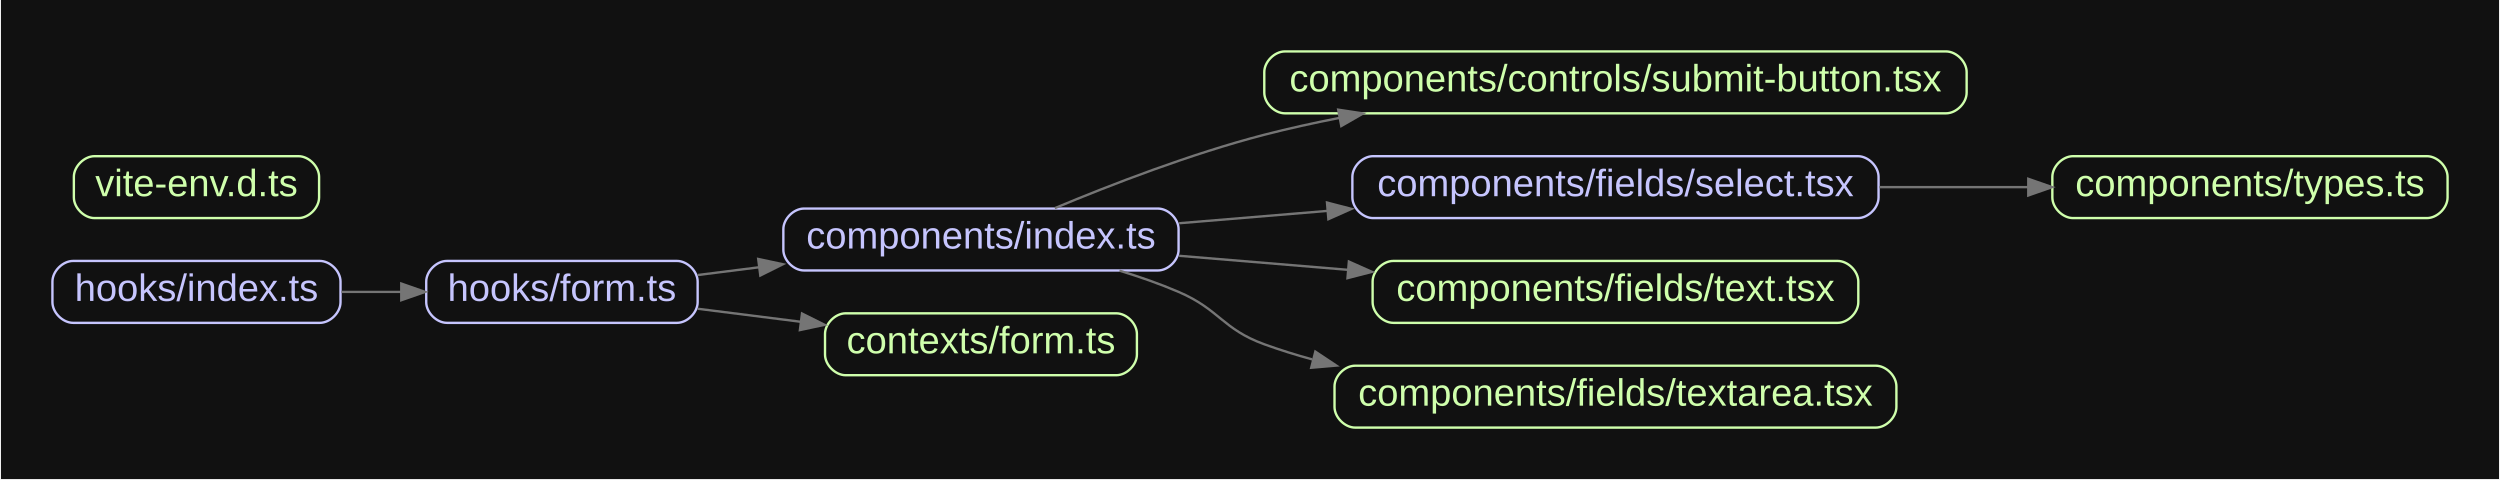
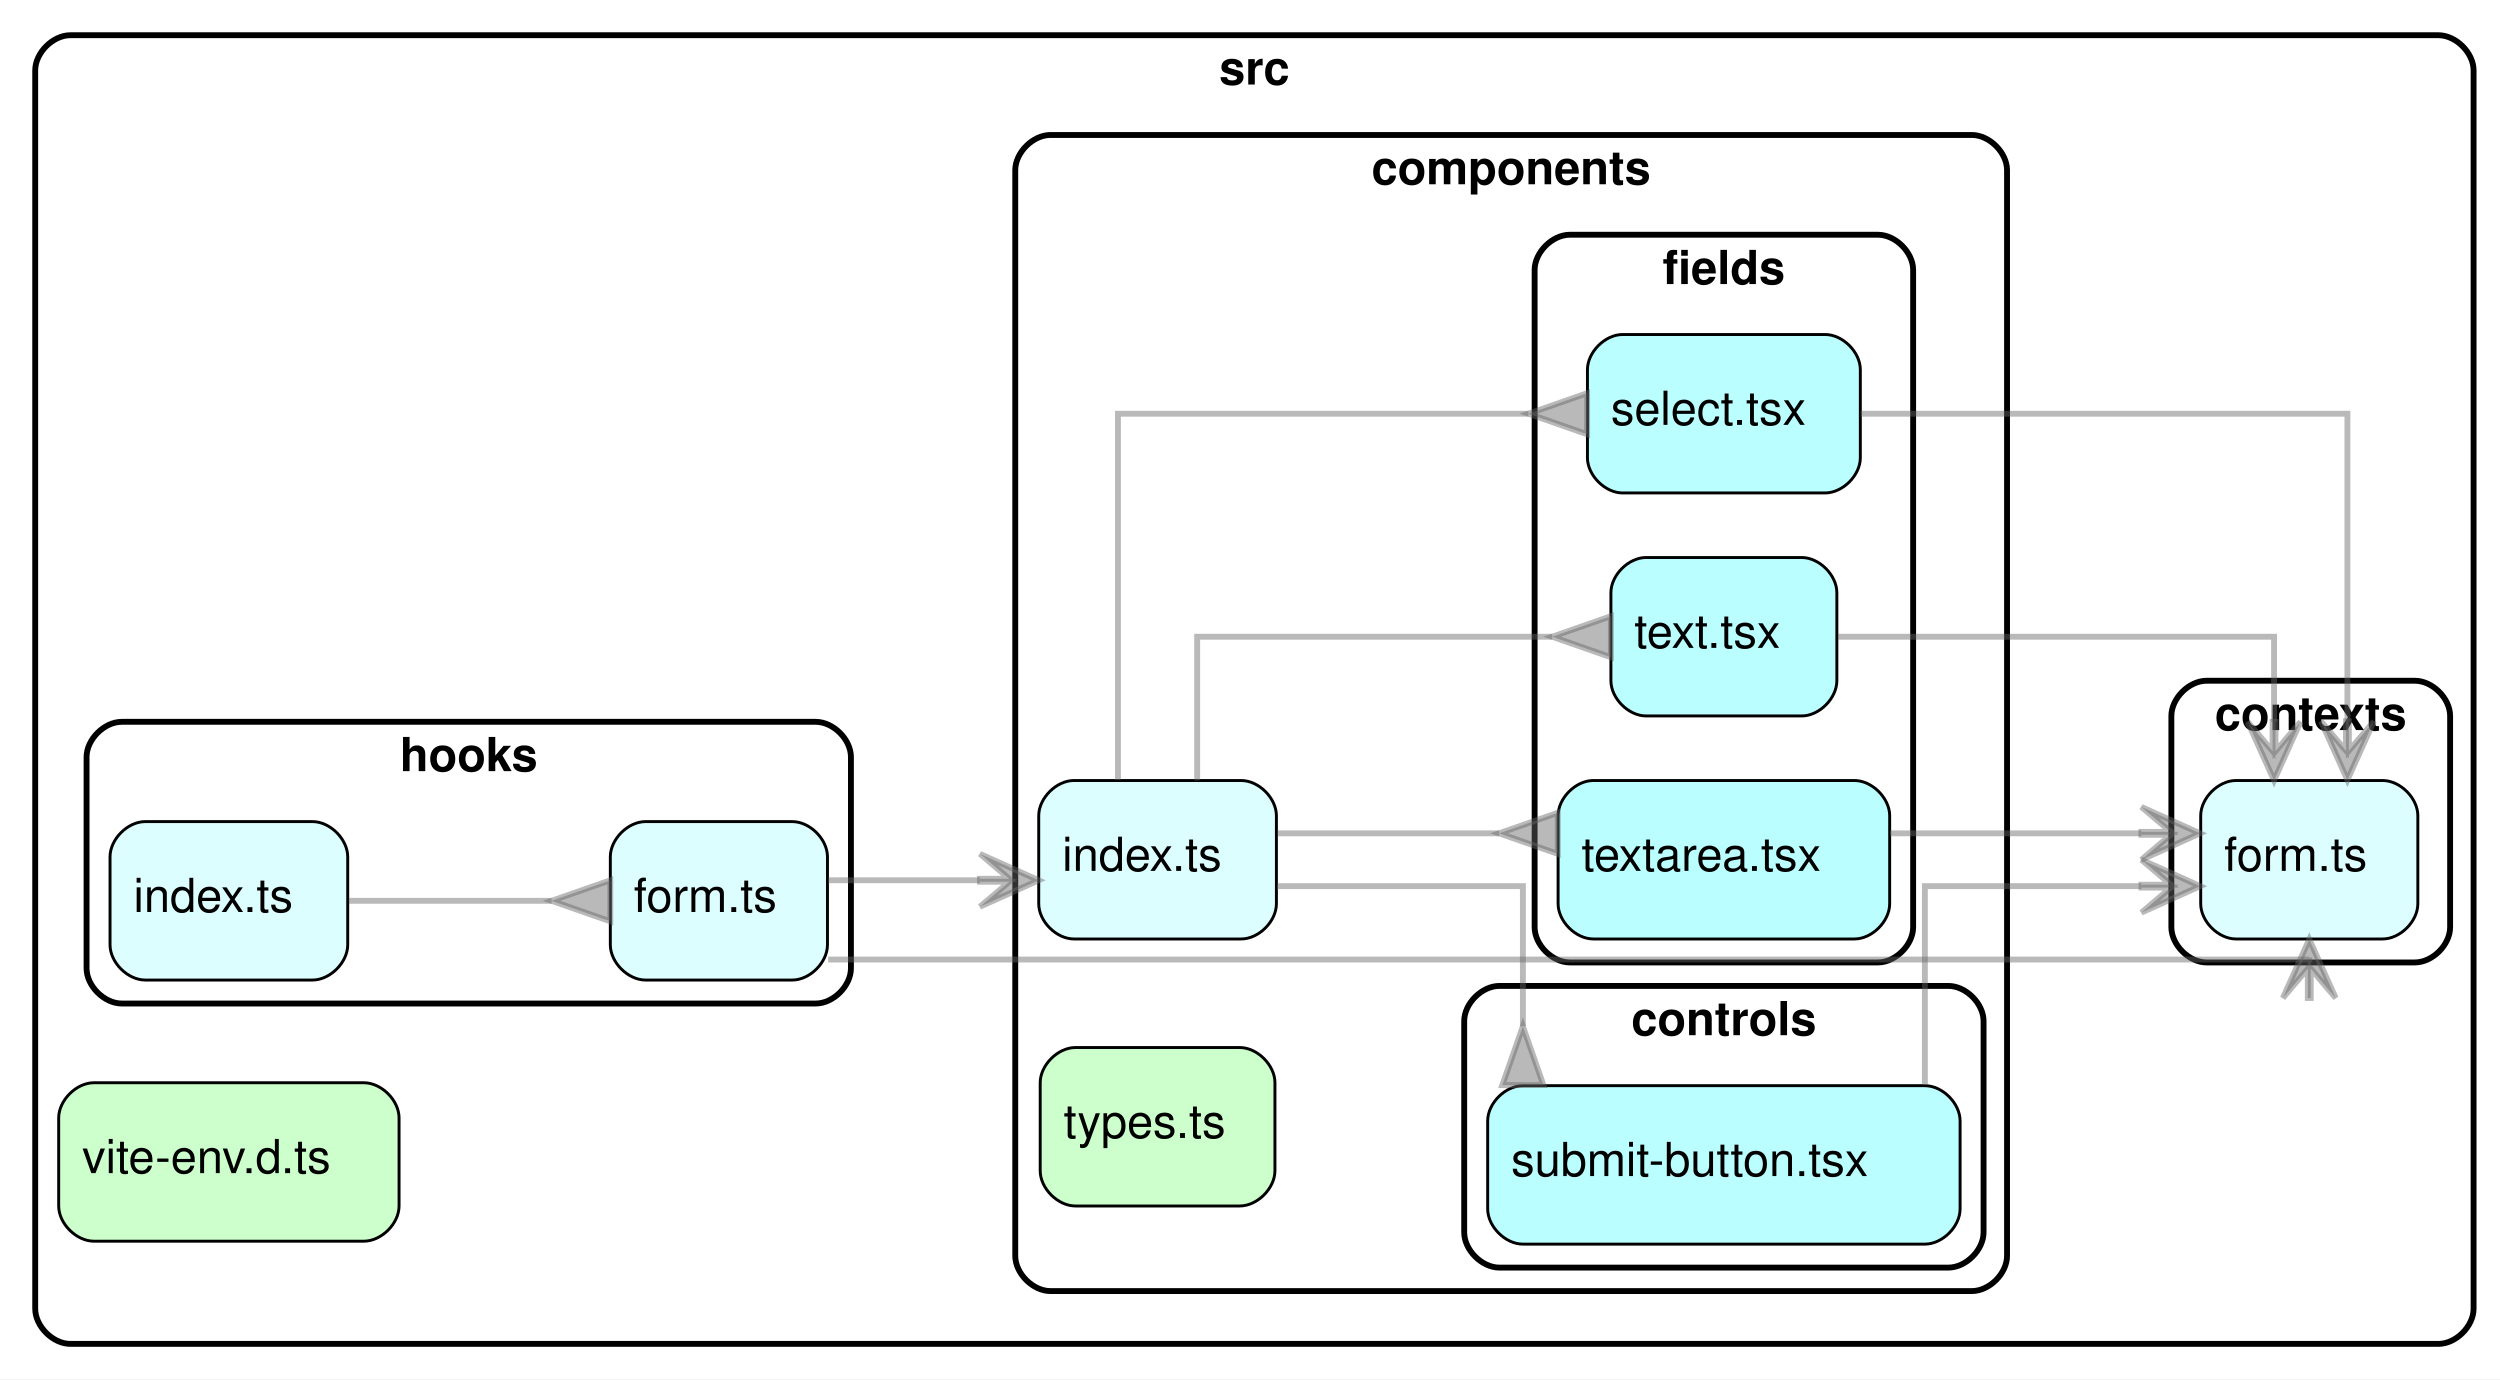
- <svg xmlns="http://www.w3.org/2000/svg" width="1049pt" height="201pt" viewBox="0.00 0.00 1049.20 201.20">
-   <g id="graph0" class="graph" transform="scale(1 1) rotate(0) translate(21.6 179.6)">
-     <polygon fill="#111111" stroke="transparent" points="-21.6,21.6 -21.6,-179.6 1027.6,-179.6 1027.6,21.6 -21.6,21.6" />
+ <svg xmlns="http://www.w3.org/2000/svg" xmlns:xlink="http://www.w3.org/1999/xlink" width="852pt" height="470pt" viewBox="0.00 0.00 852.00 470.00">
+   <g id="graph0" class="graph" transform="scale(1 1) rotate(0) translate(4 466)">
+     <polygon fill="white" stroke="transparent" points="-4,4 -4,-466 848,-466 848,4 -4,4" />
+     <g id="clust1" class="cluster">
+       <path fill="#ffffff" stroke="black" stroke-width="2" d="M20,-8C20,-8 827,-8 827,-8 833,-8 839,-14 839,-20 839,-20 839,-442 839,-442 839,-448 833,-454 827,-454 827,-454 20,-454 20,-454 14,-454 8,-448 8,-442 8,-442 8,-20 8,-20 8,-14 14,-8 20,-8" />
+       <text text-anchor="middle" x="423.5" y="-437.2" font-family="Helvetica,sans-Serif" font-weight="bold" font-size="16.00">src</text>
+     </g>
+     <g id="clust2" class="cluster">
+       <path fill="#ffffff" stroke="black" stroke-width="2" d="M354,-26C354,-26 668,-26 668,-26 674,-26 680,-32 680,-38 680,-38 680,-408 680,-408 680,-414 674,-420 668,-420 668,-420 354,-420 354,-420 348,-420 342,-414 342,-408 342,-408 342,-38 342,-38 342,-32 348,-26 354,-26" />
+       <text text-anchor="middle" x="511" y="-403.2" font-family="Helvetica,sans-Serif" font-weight="bold" font-size="16.00">components</text>
+     </g>
+     <g id="clust3" class="cluster">
+       <path fill="#ffffff" stroke="black" stroke-width="2" d="M507,-34C507,-34 660,-34 660,-34 666,-34 672,-40 672,-46 672,-46 672,-118 672,-118 672,-124 666,-130 660,-130 660,-130 507,-130 507,-130 501,-130 495,-124 495,-118 495,-118 495,-46 495,-46 495,-40 501,-34 507,-34" />
+       <text text-anchor="middle" x="583.5" y="-113.2" font-family="Helvetica,sans-Serif" font-weight="bold" font-size="16.00">controls</text>
+     </g>
+     <g id="clust4" class="cluster">
+       <path fill="#ffffff" stroke="black" stroke-width="2" d="M531,-138C531,-138 636,-138 636,-138 642,-138 648,-144 648,-150 648,-150 648,-374 648,-374 648,-380 642,-386 636,-386 636,-386 531,-386 531,-386 525,-386 519,-380 519,-374 519,-374 519,-150 519,-150 519,-144 525,-138 531,-138" />
+       <text text-anchor="middle" x="583.5" y="-369.2" font-family="Helvetica,sans-Serif" font-weight="bold" font-size="16.00">fields</text>
+     </g>
+     <g id="clust5" class="cluster">
+       <path fill="#ffffff" stroke="black" stroke-width="2" d="M748,-138C748,-138 819,-138 819,-138 825,-138 831,-144 831,-150 831,-150 831,-222 831,-222 831,-228 825,-234 819,-234 819,-234 748,-234 748,-234 742,-234 736,-228 736,-222 736,-222 736,-150 736,-150 736,-144 742,-138 748,-138" />
+       <text text-anchor="middle" x="783.5" y="-217.2" font-family="Helvetica,sans-Serif" font-weight="bold" font-size="16.00">contexts</text>
+     </g>
+     <g id="clust6" class="cluster">
+       <path fill="#ffffff" stroke="black" stroke-width="2" d="M37.5,-124C37.5,-124 274,-124 274,-124 280,-124 286,-130 286,-136 286,-136 286,-208 286,-208 286,-214 280,-220 274,-220 274,-220 37.5,-220 37.5,-220 31.5,-220 25.5,-214 25.5,-208 25.5,-208 25.5,-136 25.5,-136 25.5,-130 31.5,-124 37.5,-124" />
+       <text text-anchor="middle" x="155.75" y="-203.2" font-family="Helvetica,sans-Serif" font-weight="bold" font-size="16.00">hooks</text>
+     </g>
    <g id="node1" class="node">
-       <path fill="none" stroke="#cfffac" d="M795.33,-158C795.33,-158 517.67,-158 517.67,-158 513.33,-158 509,-153.67 509,-149.33 509,-149.33 509,-140.67 509,-140.67 509,-136.33 513.33,-132 517.67,-132 517.67,-132 795.33,-132 795.33,-132 799.67,-132 804,-136.33 804,-140.67 804,-140.67 804,-149.33 804,-149.33 804,-153.67 799.67,-158 795.33,-158" />
-       <text text-anchor="middle" x="656.5" y="-141.2" font-family="Arial" font-size="16.00" fill="#cfffac">components/controls/submit-button.tsx</text>
+       <g id="a_node1">
+         <a xlink:href="src/components/controls/submit-button.tsx" xlink:title="submit-button.tsx">
+           <path fill="#bbfeff" stroke="black" d="M652,-96C652,-96 515,-96 515,-96 509,-96 503,-90 503,-84 503,-84 503,-54 503,-54 503,-48 509,-42 515,-42 515,-42 652,-42 652,-42 658,-42 664,-48 664,-54 664,-54 664,-84 664,-84 664,-90 658,-96 652,-96" />
+           <text text-anchor="start" x="511" y="-65.2" font-family="Helvetica,sans-Serif" font-size="16.00">submit-button.tsx</text>
+         </a>
+       </g>
    </g>
    <g id="node2" class="node">
-       <path fill="none" stroke="#c6c5fe" d="M758.33,-114C758.33,-114 554.67,-114 554.67,-114 550.33,-114 546,-109.67 546,-105.33 546,-105.33 546,-96.67 546,-96.67 546,-92.33 550.33,-88 554.67,-88 554.67,-88 758.33,-88 758.33,-88 762.67,-88 767,-92.33 767,-96.67 767,-96.67 767,-105.33 767,-105.33 767,-109.67 762.67,-114 758.33,-114" />
-       <text text-anchor="middle" x="656.5" y="-97.2" font-family="Arial" font-size="16.00" fill="#c6c5fe">components/fields/select.tsx</text>
+       <g id="a_node2">
+         <a xlink:href="src/contexts/form.ts" xlink:title="form.ts">
+           <path fill="#ddfeff" stroke="black" d="M808,-200C808,-200 758,-200 758,-200 752,-200 746,-194 746,-188 746,-188 746,-158 746,-158 746,-152 752,-146 758,-146 758,-146 808,-146 808,-146 814,-146 820,-152 820,-158 820,-158 820,-188 820,-188 820,-194 814,-200 808,-200" />
+           <text text-anchor="start" x="754" y="-169.2" font-family="Helvetica,sans-Serif" font-size="16.00">form.ts</text>
+         </a>
+       </g>
+     </g>
+     <g id="edge1" class="edge">
+       <path fill="none" stroke="#666666" stroke-width="2" stroke-opacity="0.459" d="M652,-96.22C652,-124.3 652,-164 652,-164 652,-164 725.81,-164 725.81,-164" />
+       <polygon fill="#666666" fill-opacity="0.459" stroke="#666666" stroke-width="2" stroke-opacity="0.459" points="745.81,-164 725.81,-173 735.81,-164.5 725.81,-164.5 725.81,-164 725.81,-163.5 735.81,-163.5 725.81,-155 745.81,-164 745.81,-164" />
    </g>
    <g id="node3" class="node">
-       <path fill="none" stroke="#cfffac" d="M997.33,-114C997.33,-114 848.67,-114 848.67,-114 844.33,-114 840,-109.67 840,-105.33 840,-105.33 840,-96.67 840,-96.67 840,-92.33 844.33,-88 848.67,-88 848.67,-88 997.33,-88 997.33,-88 1001.67,-88 1006,-92.33 1006,-96.67 1006,-96.67 1006,-105.33 1006,-105.33 1006,-109.67 1001.67,-114 997.33,-114" />
-       <text text-anchor="middle" x="923" y="-97.2" font-family="Arial" font-size="16.00" fill="#cfffac">components/types.ts</text>
+       <g id="a_node3">
+         <a xlink:href="src/components/fields/select.tsx" xlink:title="select.tsx">
+           <path fill="#bbfeff" stroke="black" d="M618,-352C618,-352 549,-352 549,-352 543,-352 537,-346 537,-340 537,-340 537,-310 537,-310 537,-304 543,-298 549,-298 549,-298 618,-298 618,-298 624,-298 630,-304 630,-310 630,-310 630,-340 630,-340 630,-346 624,-352 618,-352" />
+           <text text-anchor="start" x="545" y="-321.2" font-family="Helvetica,sans-Serif" font-size="16.00">select.tsx</text>
+         </a>
+       </g>
    </g>
-     <g id="edge1" class="edge">
-       <path fill="none" stroke="#757575" d="M767.37,-101C788.14,-101 809.66,-101 829.81,-101" />
-       <polygon fill="#757575" stroke="#757575" points="829.89,-104.5 839.89,-101 829.89,-97.5 829.89,-104.5" />
+     <g id="edge2" class="edge">
+       <path fill="none" stroke="#666666" stroke-width="2" stroke-opacity="0.459" d="M630.13,-325C692.69,-325 796,-325 796,-325 796,-325 796,-220.17 796,-220.17" />
+       <polygon fill="#666666" fill-opacity="0.459" stroke="#666666" stroke-width="2" stroke-opacity="0.459" points="796,-200.17 805,-220.17 796.5,-210.17 796.5,-220.17 796,-220.17 795.5,-220.17 795.5,-210.17 787,-220.17 796,-200.17 796,-200.17" />
    </g>
    <g id="node4" class="node">
-       <path fill="none" stroke="#cfffac" d="M749.83,-70C749.83,-70 563.17,-70 563.17,-70 558.83,-70 554.5,-65.67 554.5,-61.33 554.5,-61.33 554.5,-52.67 554.5,-52.67 554.5,-48.33 558.83,-44 563.17,-44 563.17,-44 749.83,-44 749.83,-44 754.17,-44 758.5,-48.33 758.5,-52.67 758.5,-52.67 758.5,-61.33 758.5,-61.33 758.5,-65.67 754.17,-70 749.83,-70" />
-       <text text-anchor="middle" x="656.5" y="-53.2" font-family="Arial" font-size="16.00" fill="#cfffac">components/fields/text.tsx</text>
+       <g id="a_node4">
+         <a xlink:href="src/components/fields/text.tsx" xlink:title="text.tsx">
+           <path fill="#bbfeff" stroke="black" d="M610,-276C610,-276 557,-276 557,-276 551,-276 545,-270 545,-264 545,-264 545,-234 545,-234 545,-228 551,-222 557,-222 557,-222 610,-222 610,-222 616,-222 622,-228 622,-234 622,-234 622,-264 622,-264 622,-270 616,-276 610,-276" />
+           <text text-anchor="start" x="553" y="-245.2" font-family="Helvetica,sans-Serif" font-size="16.00">text.tsx</text>
+         </a>
+       </g>
+     </g>
+     <g id="edge3" class="edge">
+       <path fill="none" stroke="#666666" stroke-width="2" stroke-opacity="0.459" d="M622.35,-249C677.27,-249 771,-249 771,-249 771,-249 771,-220.01 771,-220.01" />
+       <polygon fill="#666666" fill-opacity="0.459" stroke="#666666" stroke-width="2" stroke-opacity="0.459" points="771,-200.01 780,-220.01 771.5,-210.01 771.5,-220.01 771,-220.01 770.5,-220.01 770.5,-210.01 762,-220.01 771,-200.01 771,-200.01" />
    </g>
    <g id="node5" class="node">
-       <path fill="none" stroke="#cfffac" d="M765.83,-26C765.83,-26 547.17,-26 547.17,-26 542.83,-26 538.5,-21.67 538.5,-17.33 538.5,-17.33 538.5,-8.67 538.5,-8.67 538.5,-4.33 542.83,0 547.17,0 547.17,0 765.83,0 765.83,0 770.17,0 774.5,-4.33 774.5,-8.67 774.5,-8.67 774.5,-17.33 774.5,-17.33 774.5,-21.67 770.17,-26 765.83,-26" />
-       <text text-anchor="middle" x="656.5" y="-9.2" font-family="Arial" font-size="16.00" fill="#cfffac">components/fields/textarea.tsx</text>
+       <g id="a_node5">
+         <a xlink:href="src/components/fields/textarea.tsx" xlink:title="textarea.tsx">
+           <path fill="#bbfeff" stroke="black" d="M628,-200C628,-200 539,-200 539,-200 533,-200 527,-194 527,-188 527,-188 527,-158 527,-158 527,-152 533,-146 539,-146 539,-146 628,-146 628,-146 634,-146 640,-152 640,-158 640,-158 640,-188 640,-188 640,-194 634,-200 628,-200" />
+           <text text-anchor="start" x="535" y="-169.2" font-family="Helvetica,sans-Serif" font-size="16.00">textarea.tsx</text>
+         </a>
+       </g>
+     </g>
+     <g id="edge4" class="edge">
+       <path fill="none" stroke="#666666" stroke-width="2" stroke-opacity="0.459" d="M640.14,-182C640.14,-182 725.78,-182 725.78,-182" />
+       <polygon fill="#666666" fill-opacity="0.459" stroke="#666666" stroke-width="2" stroke-opacity="0.459" points="745.78,-182 725.78,-191 735.78,-182.5 725.78,-182.5 725.78,-182 725.78,-181.5 735.78,-181.5 725.78,-173 745.78,-182 745.78,-182" />
    </g>
    <g id="node6" class="node">
-       <path fill="none" stroke="#c6c5fe" d="M464.33,-92C464.33,-92 315.67,-92 315.67,-92 311.33,-92 307,-87.67 307,-83.33 307,-83.33 307,-74.67 307,-74.67 307,-70.33 311.33,-66 315.67,-66 315.67,-66 464.33,-66 464.33,-66 468.67,-66 473,-70.33 473,-74.67 473,-74.67 473,-83.33 473,-83.33 473,-87.67 468.67,-92 464.33,-92" />
-       <text text-anchor="middle" x="390" y="-75.2" font-family="Arial" font-size="16.00" fill="#c6c5fe">components/index.ts</text>
-     </g>
-     <g id="edge2" class="edge">
-       <path fill="none" stroke="#757575" d="M421,-92.17C444.53,-102 478.31,-115.06 509,-123 519.2,-125.64 529.89,-127.99 540.64,-130.09" />
-       <polygon fill="#757575" stroke="#757575" points="540.05,-133.54 550.53,-131.95 541.34,-126.66 540.05,-133.54" />
-     </g>
-     <g id="edge3" class="edge">
-       <path fill="none" stroke="#757575" d="M473.24,-85.84C493.01,-87.48 514.52,-89.27 535.62,-91.03" />
-       <polygon fill="#757575" stroke="#757575" points="535.34,-94.52 545.6,-91.86 535.92,-87.54 535.34,-94.52" />
-     </g>
-     <g id="edge4" class="edge">
-       <path fill="none" stroke="#757575" d="M473.24,-72.16C495.66,-70.29 520.34,-68.24 544.09,-66.27" />
-       <polygon fill="#757575" stroke="#757575" points="544.53,-69.74 554.21,-65.42 543.95,-62.77 544.53,-69.74" />
+       <g id="a_node6">
+         <a xlink:href="src/components/index.ts" xlink:title="index.ts">
+           <path fill="#ddfeff" stroke="black" d="M419,-200C419,-200 362,-200 362,-200 356,-200 350,-194 350,-188 350,-188 350,-158 350,-158 350,-152 356,-146 362,-146 362,-146 419,-146 419,-146 425,-146 431,-152 431,-158 431,-158 431,-188 431,-188 431,-194 425,-200 419,-200" />
+           <text text-anchor="start" x="358" y="-169.2" font-family="Helvetica,sans-Serif" font-size="16.00">index.ts</text>
+         </a>
+       </g>
    </g>
    <g id="edge5" class="edge">
-       <path fill="none" stroke="#757575" d="M448.18,-65.93C456.64,-63.34 465.14,-60.37 473,-57 490.23,-49.61 491.38,-41.41 509,-35 515.5,-32.64 522.24,-30.53 529.12,-28.65" />
-       <polygon fill="#757575" stroke="#757575" points="530.44,-31.92 539.26,-26.05 528.71,-25.14 530.44,-31.92" />
+       <path fill="none" stroke="#666666" stroke-width="2" stroke-opacity="0.459" d="M431.27,-164C467.58,-164 515,-164 515,-164 515,-164 515,-116.22 515,-116.22" />
+       <polygon fill="#666666" fill-opacity="0.459" stroke="#666666" stroke-width="2" stroke-opacity="0.459" points="522,-96.22 515,-116.22 508,-96.22 522,-96.22" />
+     </g>
+     <g id="edge6" class="edge">
+       <path fill="none" stroke="#666666" stroke-width="2" stroke-opacity="0.459" d="M377,-200.17C377,-243.9 377,-325 377,-325 377,-325 516.9,-325 516.9,-325" />
+       <polygon fill="#666666" fill-opacity="0.459" stroke="#666666" stroke-width="2" stroke-opacity="0.459" points="536.9,-332 516.9,-325 536.9,-318 536.9,-332" />
+     </g>
+     <g id="edge7" class="edge">
+       <path fill="none" stroke="#666666" stroke-width="2" stroke-opacity="0.459" d="M404,-200.01C404,-221.85 404,-249 404,-249 404,-249 524.99,-249 524.99,-249" />
+       <polygon fill="#666666" fill-opacity="0.459" stroke="#666666" stroke-width="2" stroke-opacity="0.459" points="544.99,-256 524.99,-249 544.99,-242 544.99,-256" />
+     </g>
+     <g id="edge8" class="edge">
+       <path fill="none" stroke="#666666" stroke-width="2" stroke-opacity="0.459" d="M431.43,-182C431.43,-182 506.89,-182 506.89,-182" />
+       <polygon fill="#666666" fill-opacity="0.459" stroke="#666666" stroke-width="2" stroke-opacity="0.459" points="526.89,-189 506.89,-182 526.89,-175 526.89,-189" />
    </g>
    <g id="node7" class="node">
-       <path fill="none" stroke="#cfffac" d="M446.83,-48C446.83,-48 333.17,-48 333.17,-48 328.83,-48 324.5,-43.67 324.5,-39.33 324.5,-39.33 324.5,-30.67 324.5,-30.67 324.5,-26.33 328.83,-22 333.17,-22 333.17,-22 446.83,-22 446.83,-22 451.17,-22 455.5,-26.33 455.5,-30.67 455.5,-30.67 455.5,-39.33 455.5,-39.33 455.5,-43.67 451.17,-48 446.83,-48" />
-       <text text-anchor="middle" x="390" y="-31.2" font-family="Arial" font-size="16.00" fill="#cfffac">contexts/form.ts</text>
+       <g id="a_node7">
+         <a xlink:href="src/components/types.ts" xlink:title="types.ts">
+           <path fill="#ccffcc" stroke="black" d="M418.5,-109C418.5,-109 362.5,-109 362.5,-109 356.5,-109 350.5,-103 350.5,-97 350.5,-97 350.5,-67 350.5,-67 350.5,-61 356.5,-55 362.5,-55 362.5,-55 418.5,-55 418.5,-55 424.5,-55 430.5,-61 430.5,-67 430.5,-67 430.5,-97 430.5,-97 430.5,-103 424.5,-109 418.5,-109" />
+           <text text-anchor="start" x="358.5" y="-78.2" font-family="Helvetica,sans-Serif" font-size="16.00">types.ts</text>
+         </a>
+       </g>
    </g>
    <g id="node8" class="node">
-       <path fill="none" stroke="#c6c5fe" d="M262.33,-70C262.33,-70 165.67,-70 165.67,-70 161.33,-70 157,-65.67 157,-61.33 157,-61.33 157,-52.67 157,-52.67 157,-48.33 161.33,-44 165.67,-44 165.67,-44 262.33,-44 262.33,-44 266.67,-44 271,-48.33 271,-52.67 271,-52.67 271,-61.33 271,-61.33 271,-65.67 266.67,-70 262.33,-70" />
-       <text text-anchor="middle" x="214" y="-53.2" font-family="Arial" font-size="16.00" fill="#c6c5fe">hooks/form.ts</text>
+       <g id="a_node8">
+         <a xlink:href="src/hooks/form.ts" xlink:title="form.ts">
+           <path fill="#ddfeff" stroke="black" d="M266,-186C266,-186 216,-186 216,-186 210,-186 204,-180 204,-174 204,-174 204,-144 204,-144 204,-138 210,-132 216,-132 216,-132 266,-132 266,-132 272,-132 278,-138 278,-144 278,-144 278,-174 278,-174 278,-180 272,-186 266,-186" />
+           <text text-anchor="start" x="212" y="-155.2" font-family="Helvetica,sans-Serif" font-size="16.00">form.ts</text>
+         </a>
+       </g>
    </g>
-     <g id="edge6" class="edge">
-       <path fill="none" stroke="#757575" d="M271.01,-64.08C279.31,-65.13 288.05,-66.24 296.85,-67.35" />
-       <polygon fill="#757575" stroke="#757575" points="296.44,-70.83 306.8,-68.61 297.32,-63.88 296.44,-70.83" />
+     <g id="edge10" class="edge">
+       <path fill="none" stroke="#666666" stroke-width="2" stroke-opacity="0.459" d="M278.25,-139C400.71,-139 783,-139 783,-139 783,-139 783,-139.69 783,-139.69" />
+       <polygon fill="#666666" fill-opacity="0.459" stroke="#666666" stroke-width="2" stroke-opacity="0.459" points="783,-145.88 774,-125.88 782.5,-135.88 782.5,-125.88 783,-125.88 783.5,-125.88 783.5,-135.88 792,-125.88 783,-145.88 783,-145.88" />
    </g>
-     <g id="edge7" class="edge">
-       <path fill="none" stroke="#757575" d="M271.01,-49.92C284.82,-48.17 299.82,-46.28 314.35,-44.44" />
-       <polygon fill="#757575" stroke="#757575" points="314.83,-47.91 324.31,-43.18 313.95,-40.96 314.83,-47.91" />
+     <g id="edge9" class="edge">
+       <path fill="none" stroke="#666666" stroke-width="2" stroke-opacity="0.459" d="M278.34,-166C278.34,-166 329.97,-166 329.97,-166" />
+       <polygon fill="#666666" fill-opacity="0.459" stroke="#666666" stroke-width="2" stroke-opacity="0.459" points="349.97,-166 329.97,-175 339.97,-166.5 329.97,-166.5 329.97,-166 329.97,-165.5 339.97,-165.5 329.97,-157 349.97,-166 349.97,-166" />
    </g>
    <g id="node9" class="node">
-       <path fill="none" stroke="#c6c5fe" d="M112.33,-70C112.33,-70 8.67,-70 8.67,-70 4.33,-70 0,-65.67 0,-61.33 0,-61.33 0,-52.67 0,-52.67 0,-48.33 4.33,-44 8.67,-44 8.67,-44 112.33,-44 112.33,-44 116.67,-44 121,-48.33 121,-52.67 121,-52.67 121,-61.33 121,-61.33 121,-65.67 116.67,-70 112.33,-70" />
-       <text text-anchor="middle" x="60.5" y="-53.2" font-family="Arial" font-size="16.00" fill="#c6c5fe">hooks/index.ts</text>
+       <g id="a_node9">
+         <a xlink:href="src/hooks/index.ts" xlink:title="index.ts">
+           <path fill="#ddfeff" stroke="black" d="M102.5,-186C102.5,-186 45.5,-186 45.5,-186 39.5,-186 33.5,-180 33.5,-174 33.5,-174 33.5,-144 33.5,-144 33.5,-138 39.5,-132 45.5,-132 45.5,-132 102.5,-132 102.5,-132 108.5,-132 114.5,-138 114.5,-144 114.5,-144 114.5,-174 114.5,-174 114.5,-180 108.5,-186 102.5,-186" />
+           <text text-anchor="start" x="41.5" y="-155.2" font-family="Helvetica,sans-Serif" font-size="16.00">index.ts</text>
+         </a>
+       </g>
    </g>
-     <g id="edge8" class="edge">
-       <path fill="none" stroke="#757575" d="M121.38,-57C129.61,-57 138.1,-57 146.45,-57" />
-       <polygon fill="#757575" stroke="#757575" points="146.52,-60.5 156.52,-57 146.52,-53.5 146.52,-60.5" />
+     <g id="edge11" class="edge">
+       <path fill="none" stroke="#666666" stroke-width="2" stroke-opacity="0.459" d="M114.85,-159C114.85,-159 183.99,-159 183.99,-159" />
+       <polygon fill="#666666" fill-opacity="0.459" stroke="#666666" stroke-width="2" stroke-opacity="0.459" points="203.99,-166 183.99,-159 203.99,-152 203.99,-166" />
    </g>
    <g id="node10" class="node">
-       <path fill="none" stroke="#cfffac" d="M103.33,-114C103.33,-114 17.67,-114 17.67,-114 13.33,-114 9,-109.67 9,-105.33 9,-105.33 9,-96.67 9,-96.67 9,-92.33 13.33,-88 17.67,-88 17.67,-88 103.33,-88 103.33,-88 107.67,-88 112,-92.33 112,-96.67 112,-96.67 112,-105.33 112,-105.33 112,-109.67 107.67,-114 103.33,-114" />
-       <text text-anchor="middle" x="60.5" y="-97.2" font-family="Arial" font-size="16.00" fill="#cfffac">vite-env.d.ts</text>
+       <g id="a_node10">
+         <a xlink:href="src/vite-env.d.ts" xlink:title="vite-env.d.ts">
+           <path fill="#ccffcc" stroke="black" d="M120,-97C120,-97 28,-97 28,-97 22,-97 16,-91 16,-85 16,-85 16,-55 16,-55 16,-49 22,-43 28,-43 28,-43 120,-43 120,-43 126,-43 132,-49 132,-55 132,-55 132,-85 132,-85 132,-91 126,-97 120,-97" />
+           <text text-anchor="start" x="24" y="-66.2" font-family="Helvetica,sans-Serif" font-size="16.00">vite-env.d.ts</text>
+         </a>
+       </g>
    </g>
  </g>
</svg>
